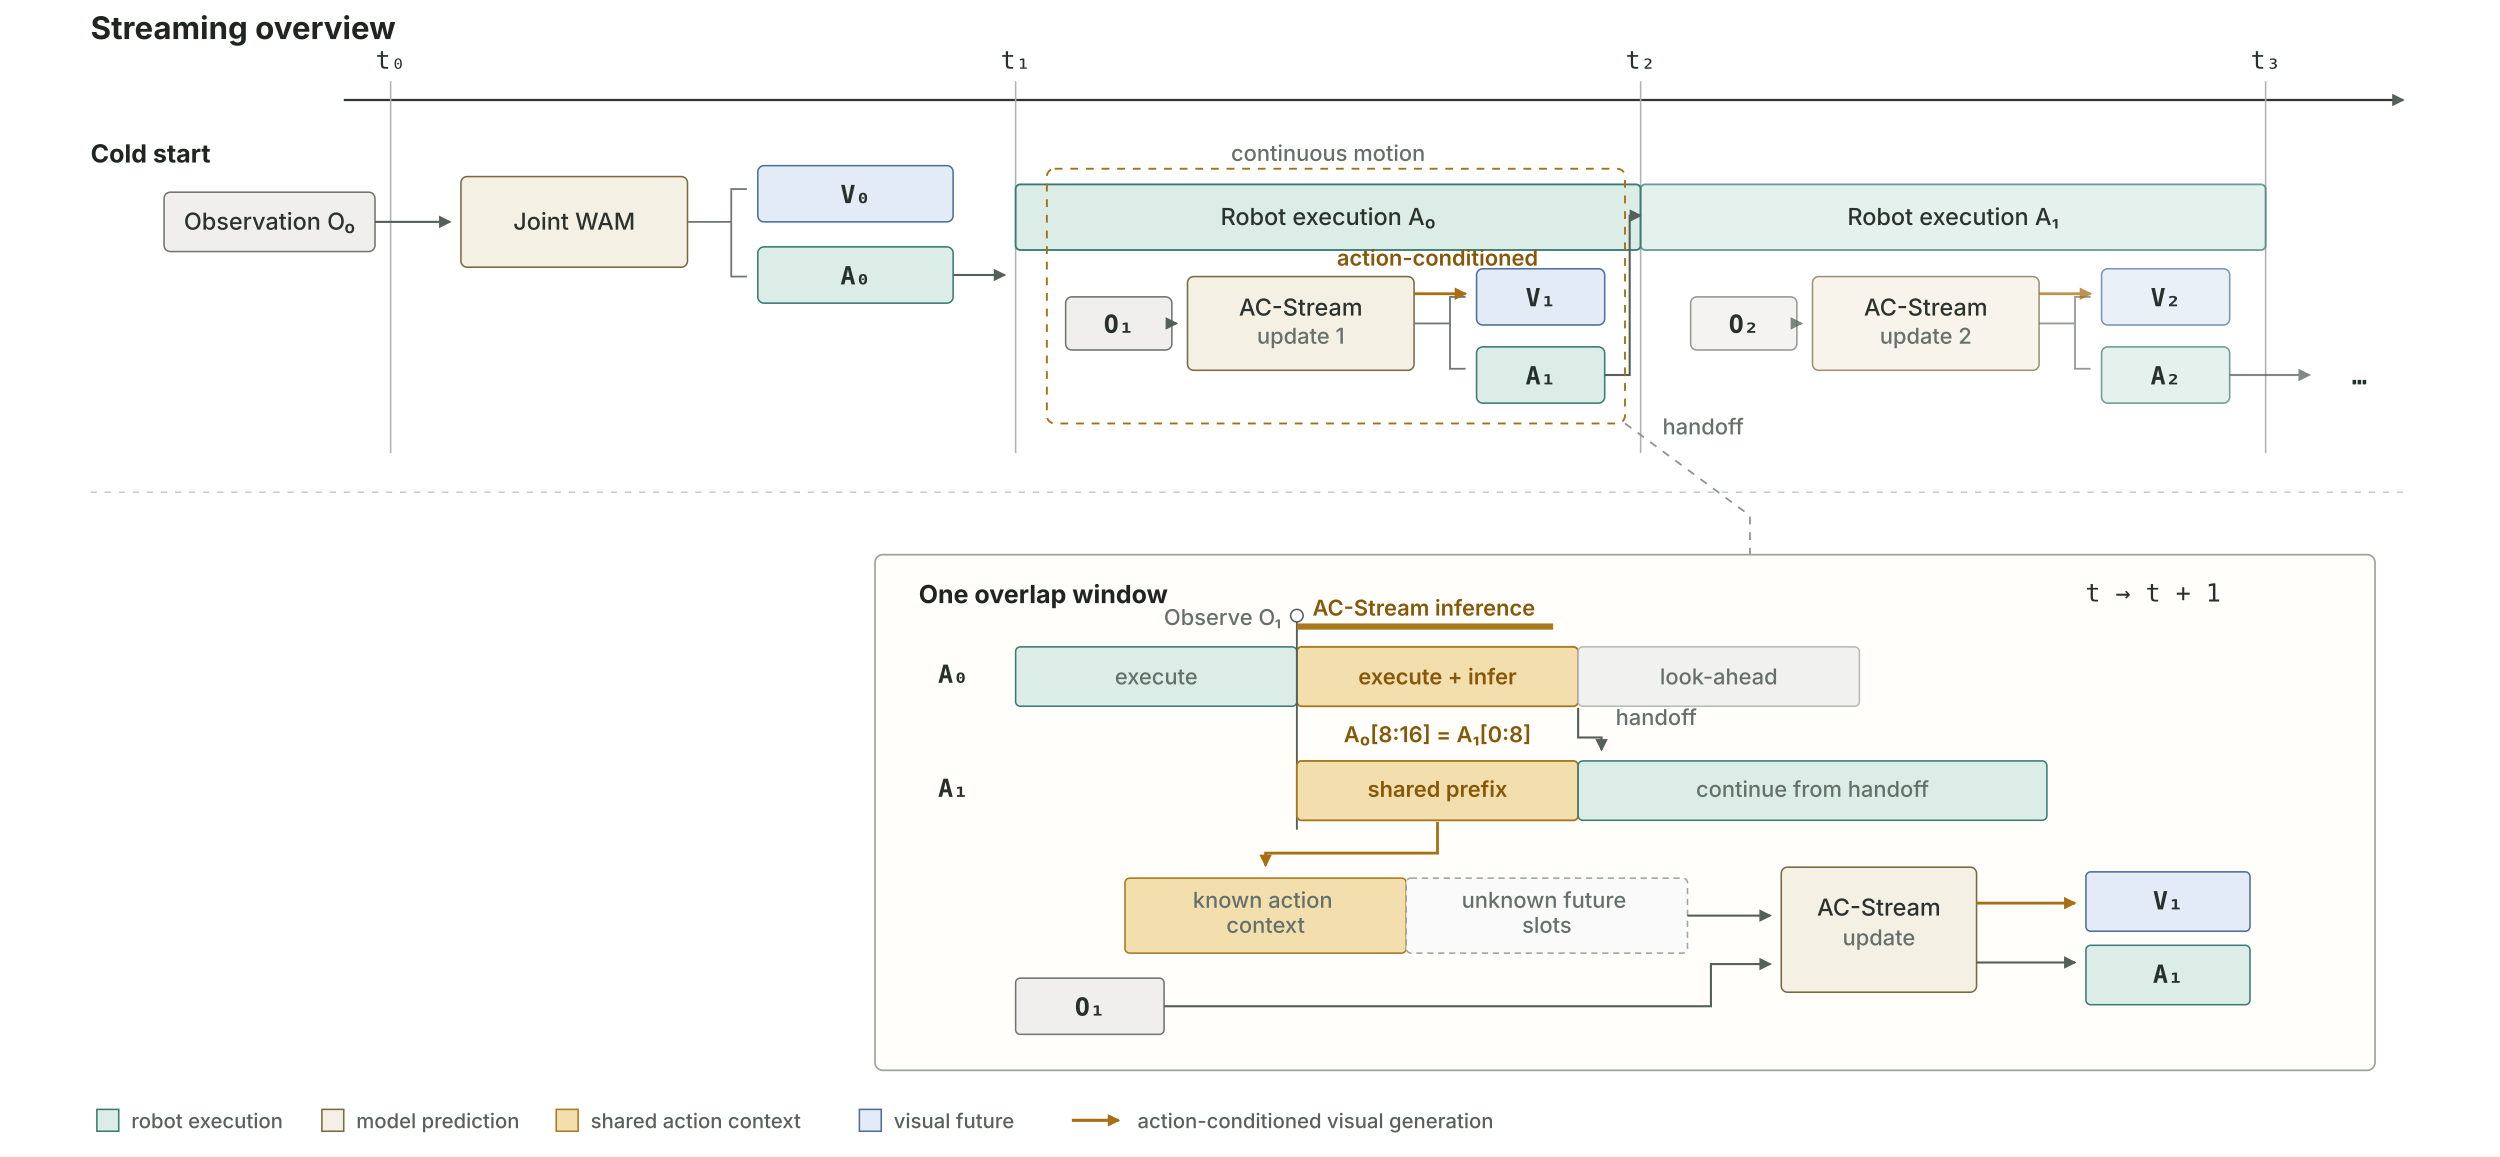
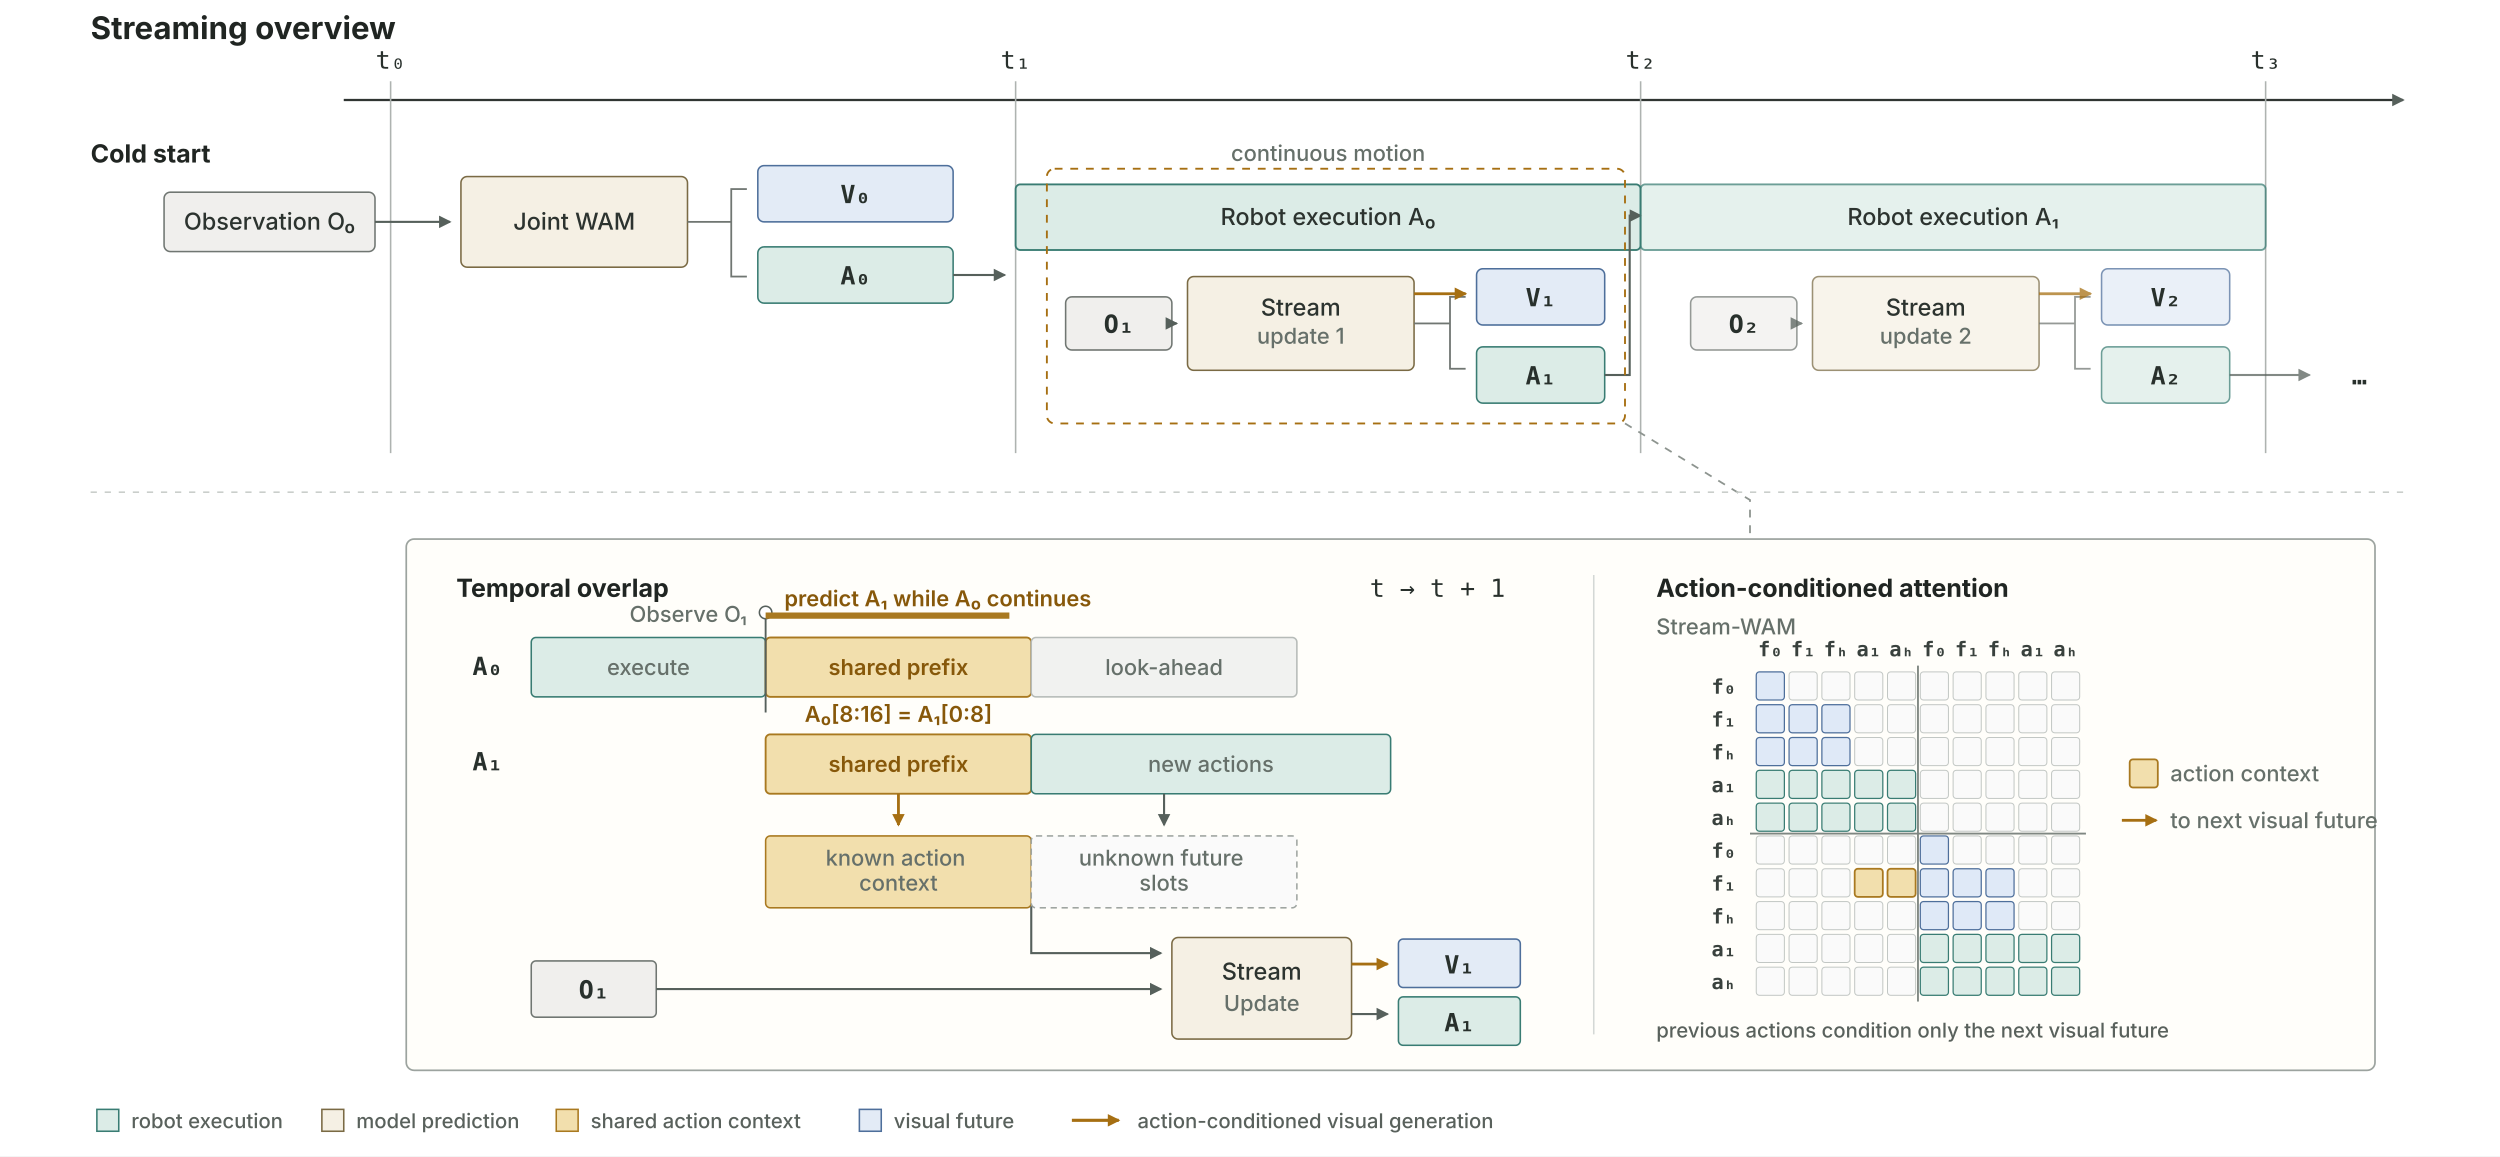
<svg xmlns="http://www.w3.org/2000/svg" viewBox="0 0 1600 740" role="img" aria-labelledby="streamwam-method-title streamwam-method-desc">
  <defs>
    <marker id="arrow-gray" markerWidth="8" markerHeight="8" refX="7" refY="4" orient="auto" markerUnits="userSpaceOnUse">
      <path d="M0 0 L8 4 L0 8 Z" fill="#56605b" />
    </marker>
    <marker id="arrow-gold" markerWidth="8" markerHeight="8" refX="7" refY="4" orient="auto" markerUnits="userSpaceOnUse">
      <path d="M0 0 L8 4 L0 8 Z" fill="#a66f12" />
    </marker>
    <style>
-       .axis{stroke:#303532;stroke-width:1.45;fill:none}
-       .landmark{stroke:#aeb3b0;stroke-width:1;fill:none}
-       .guide{stroke:#c8cdca;stroke-width:1;stroke-dasharray:4 5;fill:none}
-       .connector{stroke:#56605b;stroke-width:1.35;fill:none;marker-end:url(#arrow-gray)}
-       .connector-plain{stroke:#707672;stroke-width:1.15;fill:none}
-       .gold-path{stroke:#a66f12;stroke-width:1.8;fill:none;marker-end:url(#arrow-gold)}
-       .callout{stroke:#8d948f;stroke-width:1.15;stroke-dasharray:5 5;fill:none}
-       .title{font:650 20px/1.2 Inter,ui-sans-serif,system-ui,sans-serif;fill:#202522}
-       .section{font:650 16px/1.2 Inter,ui-sans-serif,system-ui,sans-serif;fill:#202522}
-       .label{font:500 15px/1.2 Inter,ui-sans-serif,system-ui,sans-serif;fill:#2c332f;text-anchor:middle}
-       .small{font:500 14px/1.2 Inter,ui-sans-serif,system-ui,sans-serif;fill:#66706a;text-anchor:middle}
-       .gold-label{font:600 14px/1.2 Inter,ui-sans-serif,system-ui,sans-serif;fill:#87580a;text-anchor:middle}
-       .mono{font:600 16px/1 ui-monospace,SFMono-Regular,Consolas,monospace;fill:#28302c;text-anchor:middle}
-       .time{font:500 16px/1 ui-monospace,SFMono-Regular,Consolas,monospace;fill:#28302c;text-anchor:middle}
-       .legend{font:500 13px/1.2 Inter,ui-sans-serif,system-ui,sans-serif;fill:#59615c}
-       .anchor-end{text-anchor:end}
-       .anchor-start{text-anchor:start}
-       .secondary rect,.secondary path{opacity:.74}
+       .axis{stroke:#303532;stroke-width:1.45;fill:none}.landmark{stroke:#aeb3b0;stroke-width:1;fill:none}.guide{stroke:#c8cdca;stroke-width:1;stroke-dasharray:4 5;fill:none}
+       .connector{stroke:#56605b;stroke-width:1.35;fill:none;marker-end:url(#arrow-gray)}.connector-plain{stroke:#707672;stroke-width:1.15;fill:none}.gold-path{stroke:#a66f12;stroke-width:1.8;fill:none;marker-end:url(#arrow-gold)}.callout{stroke:#8d948f;stroke-width:1.15;stroke-dasharray:5 5;fill:none}
+       .title{font:650 20px/1.2 Inter,ui-sans-serif,system-ui,sans-serif;fill:#202522}.section{font:650 16px/1.2 Inter,ui-sans-serif,system-ui,sans-serif;fill:#202522}.label{font:500 15px/1.2 Inter,ui-sans-serif,system-ui,sans-serif;fill:#2c332f;text-anchor:middle}.small{font:500 14px/1.2 Inter,ui-sans-serif,system-ui,sans-serif;fill:#66706a;text-anchor:middle}.gold-label{font:600 14px/1.2 Inter,ui-sans-serif,system-ui,sans-serif;fill:#87580a;text-anchor:middle}.mono{font:600 16px/1 ui-monospace,SFMono-Regular,Consolas,monospace;fill:#28302c;text-anchor:middle}.time{font:500 16px/1 ui-monospace,SFMono-Regular,Consolas,monospace;fill:#28302c;text-anchor:middle}.legend{font:500 13px/1.2 Inter,ui-sans-serif,system-ui,sans-serif;fill:#59615c}
+       .attention-token{font:600 13px/1 ui-monospace,SFMono-Regular,Consolas,monospace;fill:#39413d;text-anchor:middle}.attention-visual{fill:#dfe9f7;stroke:#4e6f9b;stroke-width:.8}.attention-action{fill:#dcece7;stroke:#397c73;stroke-width:.8}.attention-conditioned{fill:#f2dfad;stroke:#a97920;stroke-width:1.15}.attention-masked{fill:#fafafa;stroke:#c2c7c4;stroke-width:.65}
+       .anchor-end{text-anchor:end}.anchor-start{text-anchor:start}.secondary rect,.secondary path{opacity:.74}
    </style>
  </defs>
  <rect width="1600" height="740" fill="#ffffff" />
  <g id="global-overview">
    <text class="title" x="58" y="25">Streaming overview</text>
    <g id="time-axis">
      <path class="axis" d="M220 64 H1538" marker-end="url(#arrow-gray)" />
      <line id="time-t0" class="landmark" x1="250" y1="52" x2="250" y2="290" />
      <line id="time-t1" class="landmark" x1="650" y1="52" x2="650" y2="290" />
      <line id="time-t2" class="landmark" x1="1050" y1="52" x2="1050" y2="290" />
      <line id="time-t3" class="landmark" x1="1450" y1="52" x2="1450" y2="290" />
      <text class="time" x="250" y="44">t₀</text>
      <text class="time" x="650" y="44">t₁</text>
      <text class="time" x="1050" y="44">t₂</text>
      <text class="time" x="1450" y="44">t₃</text>
    </g>
    <g id="overview-cold-start">
      <text class="section" x="58" y="104">Cold start</text>
      <rect x="105" y="123" width="135" height="38" rx="4" fill="#f0efed" stroke="#707672" />
      <text class="label" x="172.5" y="147">Observation O₀</text>
      <path class="connector" d="M240 142 H288" />
      <rect id="joint-wam-0" x="295" y="113" width="145" height="58" rx="4" fill="#f5f0e4" stroke="#7a6a44" />
      <text class="label" x="367.5" y="147">Joint WAM</text>
      <path class="connector-plain" d="M440 142 H468 V121 H478 M468 142 V177 H478" />
      <rect id="video-0" x="485" y="106" width="125" height="36" rx="4" fill="#e3ebf6" stroke="#4e6f9b" />
      <text class="mono" x="547.5" y="130">V₀</text>
      <rect id="action-0" x="485" y="158" width="125" height="36" rx="4" fill="#dcece7" stroke="#397c73" />
      <text class="mono" x="547.5" y="182">A₀</text>
      <path class="connector" d="M610 176 H643" />
    </g>
    <g id="overview-cycle-1">
      <text class="small" x="850" y="103">continuous motion</text>
      <rect id="overview-execution-0" x="650" y="118" width="400" height="42" rx="3" fill="#dcece7" stroke="#397c73" stroke-width="1.2" />
      <text class="label" x="850" y="144">Robot execution A₀</text>
      <rect x="682" y="190" width="68" height="34" rx="4" fill="#f0efed" stroke="#707672" />
      <text class="mono" x="716" y="213">O₁</text>
      <path class="connector" d="M750 207 H753" />
      <rect id="overview-update-1" x="760" y="177" width="145" height="60" rx="4" fill="#f5f0e4" stroke="#7a6a44" />
-       <text class="label" x="832.5" y="202">AC-Stream</text>
+       <text class="label" x="832.5" y="202">Stream</text>
      <text class="small" x="832.5" y="220">update 1</text>
      <path class="connector-plain" d="M905 207 H928 V190 H938 M928 207 V236 H938" />
      <rect id="overview-video-1" x="945" y="172" width="82" height="36" rx="4" fill="#e3ebf6" stroke="#4e6f9b" />
      <text class="mono" x="986" y="196">V₁</text>
      <rect id="overview-action-1" x="945" y="222" width="82" height="36" rx="4" fill="#dcece7" stroke="#397c73" />
      <text class="mono" x="986" y="246">A₁</text>
      <path class="gold-path" d="M905 188 H938" />
-       <text class="gold-label" x="920" y="170">action-conditioned</text>
      <path class="connector" d="M1027 240 H1043 V138 H1050" />
-       <text id="overview-handoff-label" class="small" x="1090" y="278">handoff</text>
    </g>
    <g id="overview-cycle-2" class="secondary">
      <rect id="overview-execution-1" x="1050" y="118" width="400" height="42" rx="3" fill="#dcece7" stroke="#397c73" stroke-width="1.2" />
      <text class="label" x="1250" y="144">Robot execution A₁</text>
      <rect x="1082" y="190" width="68" height="34" rx="4" fill="#f0efed" stroke="#707672" />
      <text class="mono" x="1116" y="213">O₂</text>
      <path class="connector" d="M1150 207 H1153" />
      <rect id="overview-update-2" x="1160" y="177" width="145" height="60" rx="4" fill="#f5f0e4" stroke="#7a6a44" />
-       <text class="label" x="1232.5" y="202">AC-Stream</text>
+       <text class="label" x="1232.5" y="202">Stream</text>
      <text class="small" x="1232.5" y="220">update 2</text>
      <path class="connector-plain" d="M1305 207 H1328 V190 H1338 M1328 207 V236 H1338" />
      <rect x="1345" y="172" width="82" height="36" rx="4" fill="#e3ebf6" stroke="#4e6f9b" />
      <text class="mono" x="1386" y="196">V₂</text>
      <rect x="1345" y="222" width="82" height="36" rx="4" fill="#dcece7" stroke="#397c73" />
      <text class="mono" x="1386" y="246">A₂</text>
      <path class="gold-path" d="M1305 188 H1338" />
      <path class="connector" d="M1427 240 H1478" />
      <text class="mono" x="1510" y="246">…</text>
    </g>
    <rect id="inset-selection" x="670" y="108" width="370" height="163" rx="5" fill="none" stroke="#a66f12" stroke-width="1.2" stroke-dasharray="5 5" />
-     <path id="inset-callout" class="callout" d="M1040 271 L1120 330 L1120 355" />
+     <path id="inset-callout" class="callout" d="M1040 271 L1120 320 L1120 345" />
  </g>
  <path class="guide" d="M58 315 H1540" />
  <g id="detail-inset">
-     <rect id="detail-inset-frame" x="560" y="355" width="960" height="330" rx="5" fill="#fffefa" stroke="#9ca39f" stroke-width="1.1" />
-     <text class="section" x="588" y="386">One overlap window</text>
-     <text class="time" x="1378" y="385">t → t + 1</text>
-     <text class="mono" x="610" y="437">A₀</text>
-     <rect id="inset-a0-before" x="650" y="414" width="180" height="38" rx="3" fill="#dcece7" stroke="#397c73" />
-     <rect id="inset-a0-overlap" x="830" y="414" width="180" height="38" rx="3" fill="#f2dfad" stroke="#a97920" stroke-width="1.2" />
-     <rect id="inset-a0-lookahead" x="1010" y="414" width="180" height="38" rx="3" fill="#f1f2f0" stroke="#b6bbb8" />
-     <text class="small" x="740" y="438">execute</text>
-     <text class="gold-label" x="920" y="438">execute + infer</text>
-     <text class="small" x="1100" y="438">look-ahead</text>
-     <line id="inset-observation" x1="830" y1="394" x2="830" y2="531" stroke="#56605b" stroke-width="1.2" />
-     <circle cx="830" cy="394" r="4" fill="#fff" stroke="#56605b" />
-     <text id="inset-observation-label" class="small anchor-end" x="820" y="400">Observe O₁</text>
-     <line x1="830" y1="401" x2="994" y2="401" stroke="#a97920" stroke-width="4" />
-     <text id="inset-inference-label" class="gold-label anchor-start" x="840" y="394">AC-Stream inference</text>
-     <text class="mono" x="610" y="510">A₁</text>
-     <rect id="inset-a1-prefix" x="830" y="487" width="180" height="38" rx="3" fill="#f2dfad" stroke="#a97920" stroke-width="1.2" />
-     <rect id="inset-a1-continuation" x="1010" y="487" width="300" height="38" rx="3" fill="#dcece7" stroke="#397c73" />
-     <text class="gold-label" x="920" y="510">shared prefix</text>
-     <text class="small" x="1160" y="510">continue from handoff</text>
-     <text class="gold-label" x="920" y="475">A₀[8:16] = A₁[0:8]</text>
-     <path id="inset-handoff" class="connector" d="M1010 453 V472 H1025 V480" />
-     <text class="small" x="1060" y="464">handoff</text>
-     <path id="inset-prefix-copy" class="gold-path" d="M920 526 V546 H810 V554" />
-     <rect id="inset-known-context" x="720" y="562" width="180" height="48" rx="3" fill="#f2dfad" stroke="#a97920" />
-     <rect id="inset-unknown-slots" x="900" y="562" width="180" height="48" rx="3" fill="#fafafa" stroke="#9fa5a1" stroke-dasharray="4 3" />
-     <text class="small" x="810" y="581">
-       <tspan x="810">known action</tspan>
-       <tspan x="810" dy="16">context</tspan>
+     <rect id="detail-inset-frame" x="260" y="345" width="1260" height="340" rx="5" fill="#fffefa" stroke="#9ca39f" stroke-width="1.1" />
+     <rect id="temporal-overlap-panel" x="288" y="362" width="710" height="300" fill="none" />
+     <rect id="attention-panel" x="1042" y="362" width="450" height="300" fill="none" />
+     <line id="inset-divider" x1="1020" y1="368" x2="1020" y2="662" stroke="#d4d8d5" stroke-width="1" />
+     <text class="section" x="292" y="382">Temporal overlap</text>
+     <text class="time" x="920" y="382">t → t + 1</text>
+     <text class="mono" x="312" y="432">A₀</text>
+     <rect id="inset-a0-before" x="340" y="408" width="150" height="38" rx="3" fill="#dcece7" stroke="#397c73" />
+     <rect id="inset-a0-overlap" x="490" y="408" width="170" height="38" rx="3" fill="#f2dfad" stroke="#a97920" stroke-width="1.2" />
+     <rect id="inset-a0-lookahead" x="660" y="408" width="170" height="38" rx="3" fill="#f1f2f0" stroke="#b6bbb8" />
+     <text class="small" x="415" y="432">execute</text>
+     <text class="gold-label" x="575" y="432">shared prefix</text>
+     <text class="small" x="745" y="432">look-ahead</text>
+     <line id="inset-observation" x1="490" y1="392" x2="490" y2="456" stroke="#56605b" stroke-width="1.2" />
+     <circle cx="490" cy="392" r="4" fill="#fff" stroke="#56605b" />
+     <text id="inset-observation-label" class="small anchor-end" x="478" y="398">Observe O₁</text>
+     <line x1="490" y1="394" x2="646" y2="394" stroke="#a97920" stroke-width="4" />
+     <text id="inset-inference-label" class="gold-label anchor-start" x="502" y="388">predict A₁ while A₀ continues</text>
+     <text class="mono" x="312" y="493">A₁</text>
+     <rect id="inset-shared-prefix" x="490" y="470" width="170" height="38" rx="3" fill="#f2dfad" stroke="#a97920" stroke-width="1.2" />
+     <rect id="inset-a1-continuation" x="660" y="470" width="230" height="38" rx="3" fill="#dcece7" stroke="#397c73" />
+     <text class="gold-label" x="575" y="494">shared prefix</text>
+     <text class="small" x="775" y="494">new actions</text>
+     <text class="gold-label" x="575" y="462">A₀[8:16] = A₁[0:8]</text>
+     <path id="shared-to-known" class="gold-path" d="M575 508 V528" />
+     <path id="lookahead-to-unknown" class="connector" d="M745 508 V528" />
+     <rect id="inset-known-context" x="490" y="535" width="170" height="46" rx="3" fill="#f2dfad" stroke="#a97920" />
+     <rect id="inset-unknown-slots" x="660" y="535" width="170" height="46" rx="3" fill="#fafafa" stroke="#9fa5a1" stroke-dasharray="4 3" />
+     <text class="small" x="575" y="554">
+       <tspan x="575">known action</tspan>
+       <tspan x="575" dy="16">context</tspan>
    </text>
-     <text class="small" x="990" y="581">
-       <tspan x="990">unknown future</tspan>
-       <tspan x="990" dy="16">slots</tspan>
+     <text class="small" x="745" y="554">
+       <tspan x="745">unknown future</tspan>
+       <tspan x="745" dy="16">slots</tspan>
    </text>
-     <rect x="650" y="626" width="95" height="36" rx="3" fill="#f0efed" stroke="#707672" />
-     <text class="mono" x="697.5" y="650">O₁</text>
-     <path id="inset-observation-input" class="connector" d="M745 644 H1095 V617 H1133" />
-     <path id="inset-context-input" class="connector" d="M1080 586 H1133" />
-     <rect id="inset-update" x="1140" y="555" width="125" height="80" rx="4" fill="#f5f0e4" stroke="#7a6a44" />
-     <text class="label" x="1202.5" y="586">AC-Stream</text>
-     <text class="small" x="1202.5" y="605">update</text>
-     <path id="inset-condition-to-video" class="gold-path" d="M1265 578 H1328" />
-     <path id="inset-action-output" class="connector" d="M1265 616 H1328" />
-     <rect id="inset-video-1" x="1335" y="558" width="105" height="38" rx="3" fill="#e3ebf6" stroke="#4e6f9b" />
-     <text class="mono" x="1387.5" y="582">V₁</text>
-     <rect id="inset-action-1" x="1335" y="605" width="105" height="38" rx="3" fill="#dcece7" stroke="#397c73" />
-     <text class="mono" x="1387.5" y="629">A₁</text>
+     <rect x="340" y="615" width="80" height="36" rx="3" fill="#f0efed" stroke="#707672" />
+     <text class="mono" x="380" y="639">O₁</text>
+     <path id="inset-observation-input" class="connector" d="M420 633 H743" />
+     <path id="inset-context-input" class="connector" d="M660 580 V610 H743" />
+     <rect id="inset-update" x="750" y="600" width="115" height="65" rx="4" fill="#f5f0e4" stroke="#7a6a44" />
+     <text class="label" x="807.5" y="627">Stream</text>
+     <text class="small" x="807.5" y="647">Update</text>
+     <path id="inset-condition-to-video" class="gold-path" d="M865 617 H888" />
+     <path id="inset-action-output" class="connector" d="M865 649 H888" />
+     <rect id="inset-video-1" x="895" y="601" width="78" height="31" rx="3" fill="#e3ebf6" stroke="#4e6f9b" />
+     <text class="mono" x="934" y="623">V₁</text>
+     <rect id="inset-action-1" x="895" y="638" width="78" height="31" rx="3" fill="#dcece7" stroke="#397c73" />
+     <text class="mono" x="934" y="660">A₁</text>
+     <text class="section" x="1060" y="382">Action-conditioned attention</text>
+     <text class="small anchor-start" x="1060" y="406">Stream-WAM</text>
+     <g id="attention-column-labels">
+       <text class="attention-token" x="1133" y="420">f₀</text>
+       <text class="attention-token" x="1154" y="420">f₁</text>
+       <text class="attention-token" x="1175" y="420">fₕ</text>
+       <text class="attention-token" x="1196" y="420">a₁</text>
+       <text class="attention-token" x="1217" y="420">aₕ</text>
+       <text class="attention-token" x="1238" y="420">f₀</text>
+       <text class="attention-token" x="1259" y="420">f₁</text>
+       <text class="attention-token" x="1280" y="420">fₕ</text>
+       <text class="attention-token" x="1301" y="420">a₁</text>
+       <text class="attention-token" x="1322" y="420">aₕ</text>
+     </g>
+     <g id="attention-row-labels">
+       <text class="attention-token anchor-end" x="1111" y="444">f₀</text>
+       <text class="attention-token anchor-end" x="1111" y="465">f₁</text>
+       <text class="attention-token anchor-end" x="1111" y="486">fₕ</text>
+       <text class="attention-token anchor-end" x="1111" y="507">a₁</text>
+       <text class="attention-token anchor-end" x="1111" y="528">aₕ</text>
+       <text class="attention-token anchor-end" x="1111" y="549">f₀</text>
+       <text class="attention-token anchor-end" x="1111" y="570">f₁</text>
+       <text class="attention-token anchor-end" x="1111" y="591">fₕ</text>
+       <text class="attention-token anchor-end" x="1111" y="612">a₁</text>
+       <text class="attention-token anchor-end" x="1111" y="633">aₕ</text>
+     </g>
+     <g id="streamwam-attention-mask">
+       <rect class="attention-visual" data-row="0" data-col="0" x="1124" y="430" width="18" height="18" rx="2" />
+       <rect class="attention-masked" data-row="0" data-col="1" x="1145" y="430" width="18" height="18" rx="2" />
+       <rect class="attention-masked" data-row="0" data-col="2" x="1166" y="430" width="18" height="18" rx="2" />
+       <rect class="attention-masked" data-row="0" data-col="3" x="1187" y="430" width="18" height="18" rx="2" />
+       <rect class="attention-masked" data-row="0" data-col="4" x="1208" y="430" width="18" height="18" rx="2" />
+       <rect class="attention-masked" data-row="0" data-col="5" x="1229" y="430" width="18" height="18" rx="2" />
+       <rect class="attention-masked" data-row="0" data-col="6" x="1250" y="430" width="18" height="18" rx="2" />
+       <rect class="attention-masked" data-row="0" data-col="7" x="1271" y="430" width="18" height="18" rx="2" />
+       <rect class="attention-masked" data-row="0" data-col="8" x="1292" y="430" width="18" height="18" rx="2" />
+       <rect class="attention-masked" data-row="0" data-col="9" x="1313" y="430" width="18" height="18" rx="2" />
+       <rect class="attention-visual" data-row="1" data-col="0" x="1124" y="451" width="18" height="18" rx="2" />
+       <rect class="attention-visual" data-row="1" data-col="1" x="1145" y="451" width="18" height="18" rx="2" />
+       <rect class="attention-visual" data-row="1" data-col="2" x="1166" y="451" width="18" height="18" rx="2" />
+       <rect class="attention-masked" data-row="1" data-col="3" x="1187" y="451" width="18" height="18" rx="2" />
+       <rect class="attention-masked" data-row="1" data-col="4" x="1208" y="451" width="18" height="18" rx="2" />
+       <rect class="attention-masked" data-row="1" data-col="5" x="1229" y="451" width="18" height="18" rx="2" />
+       <rect class="attention-masked" data-row="1" data-col="6" x="1250" y="451" width="18" height="18" rx="2" />
+       <rect class="attention-masked" data-row="1" data-col="7" x="1271" y="451" width="18" height="18" rx="2" />
+       <rect class="attention-masked" data-row="1" data-col="8" x="1292" y="451" width="18" height="18" rx="2" />
+       <rect class="attention-masked" data-row="1" data-col="9" x="1313" y="451" width="18" height="18" rx="2" />
+       <rect class="attention-visual" data-row="2" data-col="0" x="1124" y="472" width="18" height="18" rx="2" />
+       <rect class="attention-visual" data-row="2" data-col="1" x="1145" y="472" width="18" height="18" rx="2" />
+       <rect class="attention-visual" data-row="2" data-col="2" x="1166" y="472" width="18" height="18" rx="2" />
+       <rect class="attention-masked" data-row="2" data-col="3" x="1187" y="472" width="18" height="18" rx="2" />
+       <rect class="attention-masked" data-row="2" data-col="4" x="1208" y="472" width="18" height="18" rx="2" />
+       <rect class="attention-masked" data-row="2" data-col="5" x="1229" y="472" width="18" height="18" rx="2" />
+       <rect class="attention-masked" data-row="2" data-col="6" x="1250" y="472" width="18" height="18" rx="2" />
+       <rect class="attention-masked" data-row="2" data-col="7" x="1271" y="472" width="18" height="18" rx="2" />
+       <rect class="attention-masked" data-row="2" data-col="8" x="1292" y="472" width="18" height="18" rx="2" />
+       <rect class="attention-masked" data-row="2" data-col="9" x="1313" y="472" width="18" height="18" rx="2" />
+       <rect class="attention-action" data-row="3" data-col="0" x="1124" y="493" width="18" height="18" rx="2" />
+       <rect class="attention-action" data-row="3" data-col="1" x="1145" y="493" width="18" height="18" rx="2" />
+       <rect class="attention-action" data-row="3" data-col="2" x="1166" y="493" width="18" height="18" rx="2" />
+       <rect class="attention-action" data-row="3" data-col="3" x="1187" y="493" width="18" height="18" rx="2" />
+       <rect class="attention-action" data-row="3" data-col="4" x="1208" y="493" width="18" height="18" rx="2" />
+       <rect class="attention-masked" data-row="3" data-col="5" x="1229" y="493" width="18" height="18" rx="2" />
+       <rect class="attention-masked" data-row="3" data-col="6" x="1250" y="493" width="18" height="18" rx="2" />
+       <rect class="attention-masked" data-row="3" data-col="7" x="1271" y="493" width="18" height="18" rx="2" />
+       <rect class="attention-masked" data-row="3" data-col="8" x="1292" y="493" width="18" height="18" rx="2" />
+       <rect class="attention-masked" data-row="3" data-col="9" x="1313" y="493" width="18" height="18" rx="2" />
+       <rect class="attention-action" data-row="4" data-col="0" x="1124" y="514" width="18" height="18" rx="2" />
+       <rect class="attention-action" data-row="4" data-col="1" x="1145" y="514" width="18" height="18" rx="2" />
+       <rect class="attention-action" data-row="4" data-col="2" x="1166" y="514" width="18" height="18" rx="2" />
+       <rect class="attention-action" data-row="4" data-col="3" x="1187" y="514" width="18" height="18" rx="2" />
+       <rect class="attention-action" data-row="4" data-col="4" x="1208" y="514" width="18" height="18" rx="2" />
+       <rect class="attention-masked" data-row="4" data-col="5" x="1229" y="514" width="18" height="18" rx="2" />
+       <rect class="attention-masked" data-row="4" data-col="6" x="1250" y="514" width="18" height="18" rx="2" />
+       <rect class="attention-masked" data-row="4" data-col="7" x="1271" y="514" width="18" height="18" rx="2" />
+       <rect class="attention-masked" data-row="4" data-col="8" x="1292" y="514" width="18" height="18" rx="2" />
+       <rect class="attention-masked" data-row="4" data-col="9" x="1313" y="514" width="18" height="18" rx="2" />
+       <rect class="attention-masked" data-row="5" data-col="0" x="1124" y="535" width="18" height="18" rx="2" />
+       <rect class="attention-masked" data-row="5" data-col="1" x="1145" y="535" width="18" height="18" rx="2" />
+       <rect class="attention-masked" data-row="5" data-col="2" x="1166" y="535" width="18" height="18" rx="2" />
+       <rect class="attention-masked" data-row="5" data-col="3" x="1187" y="535" width="18" height="18" rx="2" />
+       <rect class="attention-masked" data-row="5" data-col="4" x="1208" y="535" width="18" height="18" rx="2" />
+       <rect class="attention-visual" data-row="5" data-col="5" x="1229" y="535" width="18" height="18" rx="2" />
+       <rect class="attention-masked" data-row="5" data-col="6" x="1250" y="535" width="18" height="18" rx="2" />
+       <rect class="attention-masked" data-row="5" data-col="7" x="1271" y="535" width="18" height="18" rx="2" />
+       <rect class="attention-masked" data-row="5" data-col="8" x="1292" y="535" width="18" height="18" rx="2" />
+       <rect class="attention-masked" data-row="5" data-col="9" x="1313" y="535" width="18" height="18" rx="2" />
+       <rect class="attention-masked" data-row="6" data-col="0" x="1124" y="556" width="18" height="18" rx="2" />
+       <rect class="attention-masked" data-row="6" data-col="1" x="1145" y="556" width="18" height="18" rx="2" />
+       <rect class="attention-masked" data-row="6" data-col="2" x="1166" y="556" width="18" height="18" rx="2" />
+       <rect class="attention-conditioned" data-row="6" data-col="3" x="1187" y="556" width="18" height="18" rx="2" />
+       <rect class="attention-conditioned" data-row="6" data-col="4" x="1208" y="556" width="18" height="18" rx="2" />
+       <rect class="attention-visual" data-row="6" data-col="5" x="1229" y="556" width="18" height="18" rx="2" />
+       <rect class="attention-visual" data-row="6" data-col="6" x="1250" y="556" width="18" height="18" rx="2" />
+       <rect class="attention-visual" data-row="6" data-col="7" x="1271" y="556" width="18" height="18" rx="2" />
+       <rect class="attention-masked" data-row="6" data-col="8" x="1292" y="556" width="18" height="18" rx="2" />
+       <rect class="attention-masked" data-row="6" data-col="9" x="1313" y="556" width="18" height="18" rx="2" />
+       <rect class="attention-masked" data-row="7" data-col="0" x="1124" y="577" width="18" height="18" rx="2" />
+       <rect class="attention-masked" data-row="7" data-col="1" x="1145" y="577" width="18" height="18" rx="2" />
+       <rect class="attention-masked" data-row="7" data-col="2" x="1166" y="577" width="18" height="18" rx="2" />
+       <rect class="attention-masked" data-row="7" data-col="3" x="1187" y="577" width="18" height="18" rx="2" />
+       <rect class="attention-masked" data-row="7" data-col="4" x="1208" y="577" width="18" height="18" rx="2" />
+       <rect class="attention-visual" data-row="7" data-col="5" x="1229" y="577" width="18" height="18" rx="2" />
+       <rect class="attention-visual" data-row="7" data-col="6" x="1250" y="577" width="18" height="18" rx="2" />
+       <rect class="attention-visual" data-row="7" data-col="7" x="1271" y="577" width="18" height="18" rx="2" />
+       <rect class="attention-masked" data-row="7" data-col="8" x="1292" y="577" width="18" height="18" rx="2" />
+       <rect class="attention-masked" data-row="7" data-col="9" x="1313" y="577" width="18" height="18" rx="2" />
+       <rect class="attention-masked" data-row="8" data-col="0" x="1124" y="598" width="18" height="18" rx="2" />
+       <rect class="attention-masked" data-row="8" data-col="1" x="1145" y="598" width="18" height="18" rx="2" />
+       <rect class="attention-masked" data-row="8" data-col="2" x="1166" y="598" width="18" height="18" rx="2" />
+       <rect class="attention-masked" data-row="8" data-col="3" x="1187" y="598" width="18" height="18" rx="2" />
+       <rect class="attention-masked" data-row="8" data-col="4" x="1208" y="598" width="18" height="18" rx="2" />
+       <rect class="attention-action" data-row="8" data-col="5" x="1229" y="598" width="18" height="18" rx="2" />
+       <rect class="attention-action" data-row="8" data-col="6" x="1250" y="598" width="18" height="18" rx="2" />
+       <rect class="attention-action" data-row="8" data-col="7" x="1271" y="598" width="18" height="18" rx="2" />
+       <rect class="attention-action" data-row="8" data-col="8" x="1292" y="598" width="18" height="18" rx="2" />
+       <rect class="attention-action" data-row="8" data-col="9" x="1313" y="598" width="18" height="18" rx="2" />
+       <rect class="attention-masked" data-row="9" data-col="0" x="1124" y="619" width="18" height="18" rx="2" />
+       <rect class="attention-masked" data-row="9" data-col="1" x="1145" y="619" width="18" height="18" rx="2" />
+       <rect class="attention-masked" data-row="9" data-col="2" x="1166" y="619" width="18" height="18" rx="2" />
+       <rect class="attention-masked" data-row="9" data-col="3" x="1187" y="619" width="18" height="18" rx="2" />
+       <rect class="attention-masked" data-row="9" data-col="4" x="1208" y="619" width="18" height="18" rx="2" />
+       <rect class="attention-action" data-row="9" data-col="5" x="1229" y="619" width="18" height="18" rx="2" />
+       <rect class="attention-action" data-row="9" data-col="6" x="1250" y="619" width="18" height="18" rx="2" />
+       <rect class="attention-action" data-row="9" data-col="7" x="1271" y="619" width="18" height="18" rx="2" />
+       <rect class="attention-action" data-row="9" data-col="8" x="1292" y="619" width="18" height="18" rx="2" />
+       <rect class="attention-action" data-row="9" data-col="9" x="1313" y="619" width="18" height="18" rx="2" />
+     </g>
+     <line x1="1227.5" y1="426" x2="1227.5" y2="641" stroke="#7f8782" stroke-width="1.2" />
+     <line x1="1120" y1="533.5" x2="1335" y2="533.5" stroke="#7f8782" stroke-width="1.2" />
+     <rect x="1363" y="486" width="18" height="18" rx="2" class="attention-conditioned" />
+     <text class="small anchor-start" x="1389" y="500">action context</text>
+     <path class="gold-path" d="M1358 525 H1380" />
+     <text class="small anchor-start" x="1389" y="530">to next visual future</text>
+     <text class="legend anchor-start" x="1060" y="664">previous actions condition only the next visual future</text>
  </g>
  <g transform="translate(62 710)">
    <rect width="14" height="14" fill="#dcece7" stroke="#397c73" />
    <text class="legend" x="22" y="12">robot execution</text>
    <rect x="144" width="14" height="14" fill="#f5f0e4" stroke="#7a6a44" />
    <text class="legend" x="166" y="12">model prediction</text>
    <rect x="294" width="14" height="14" fill="#f2dfad" stroke="#a97920" />
    <text class="legend" x="316" y="12">shared action context</text>
    <rect x="488" width="14" height="14" fill="#e3ebf6" stroke="#4e6f9b" />
    <text class="legend" x="510" y="12">visual future</text>
    <line x1="624" y1="7" x2="654" y2="7" stroke="#a66f12" stroke-width="2" marker-end="url(#arrow-gold)" />
    <text class="legend" x="666" y="12">action-conditioned visual generation</text>
  </g>
</svg>
